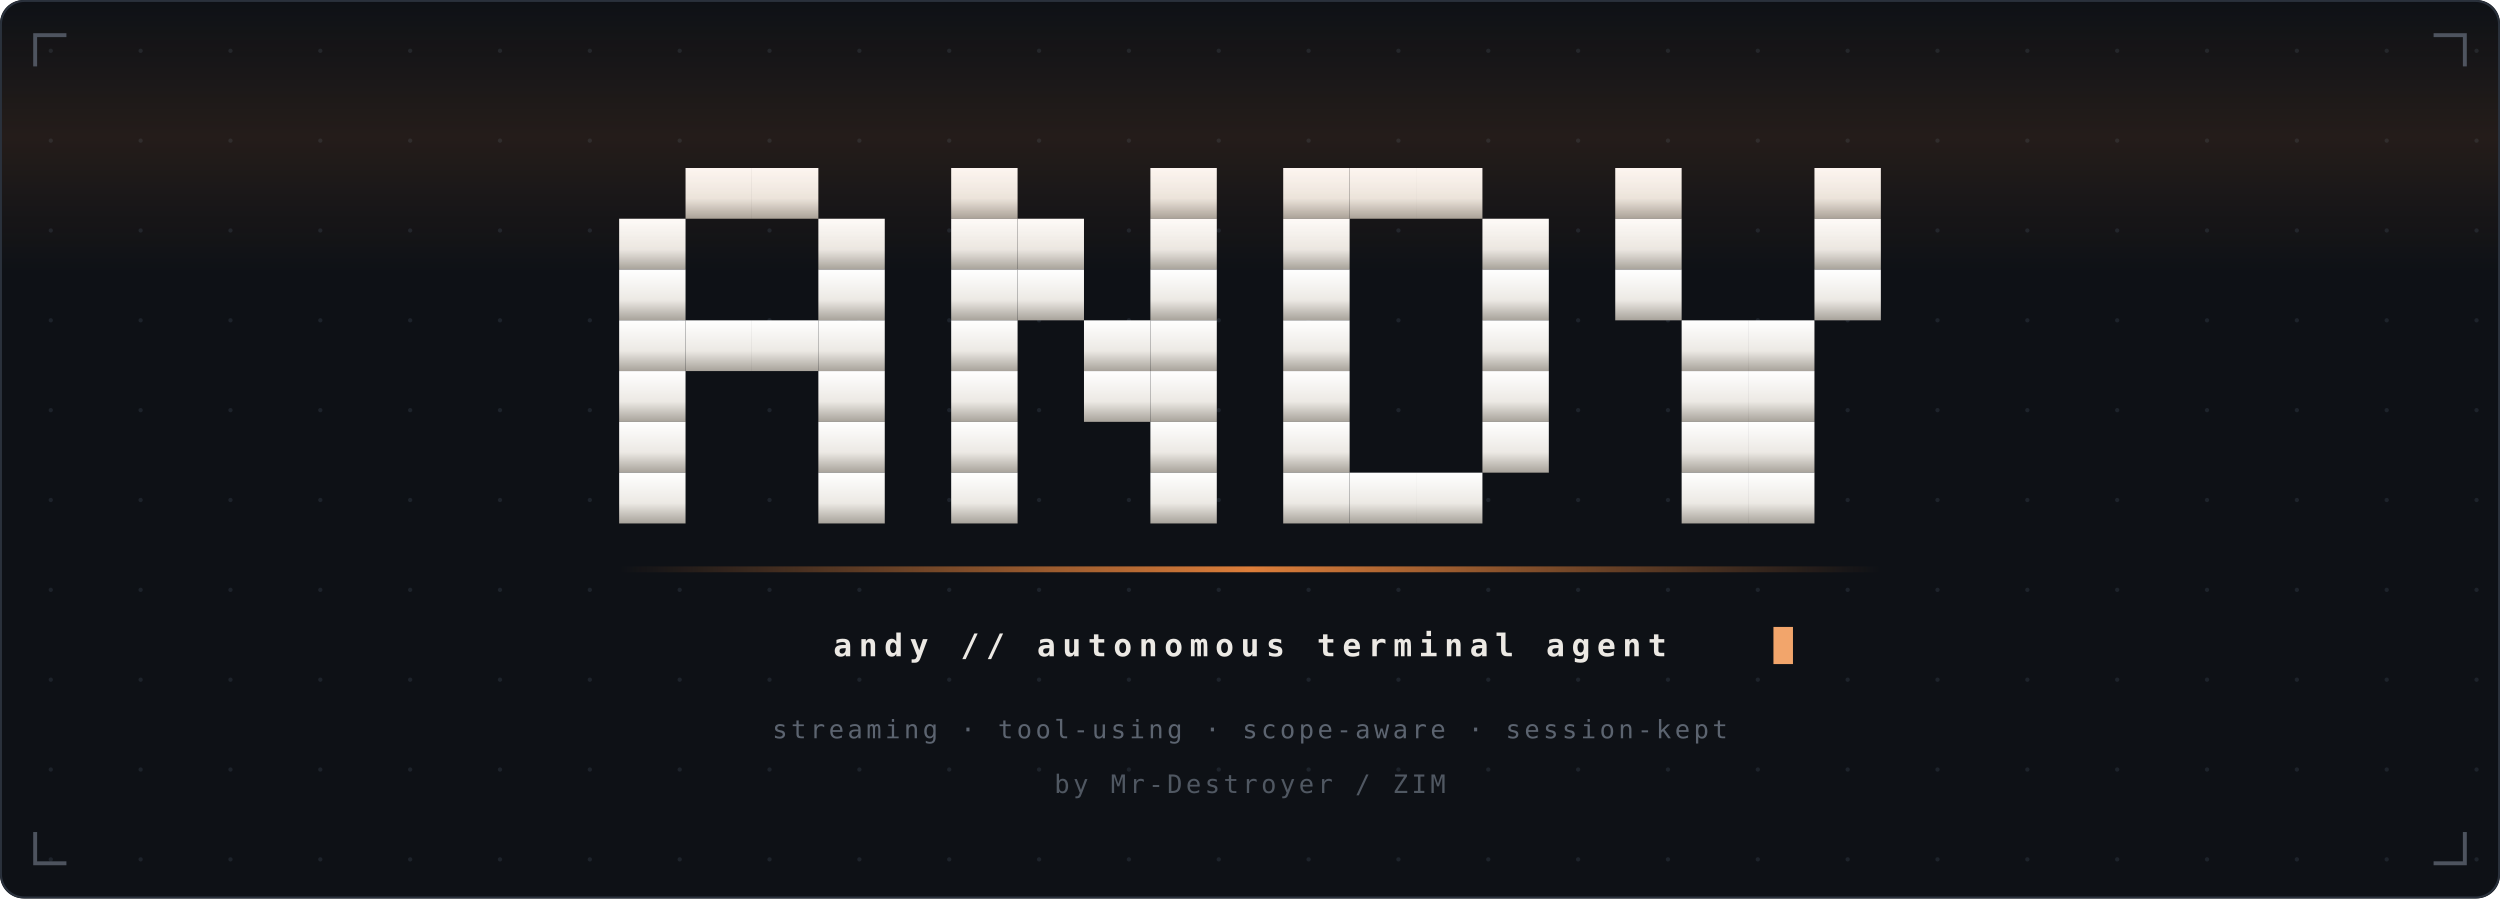
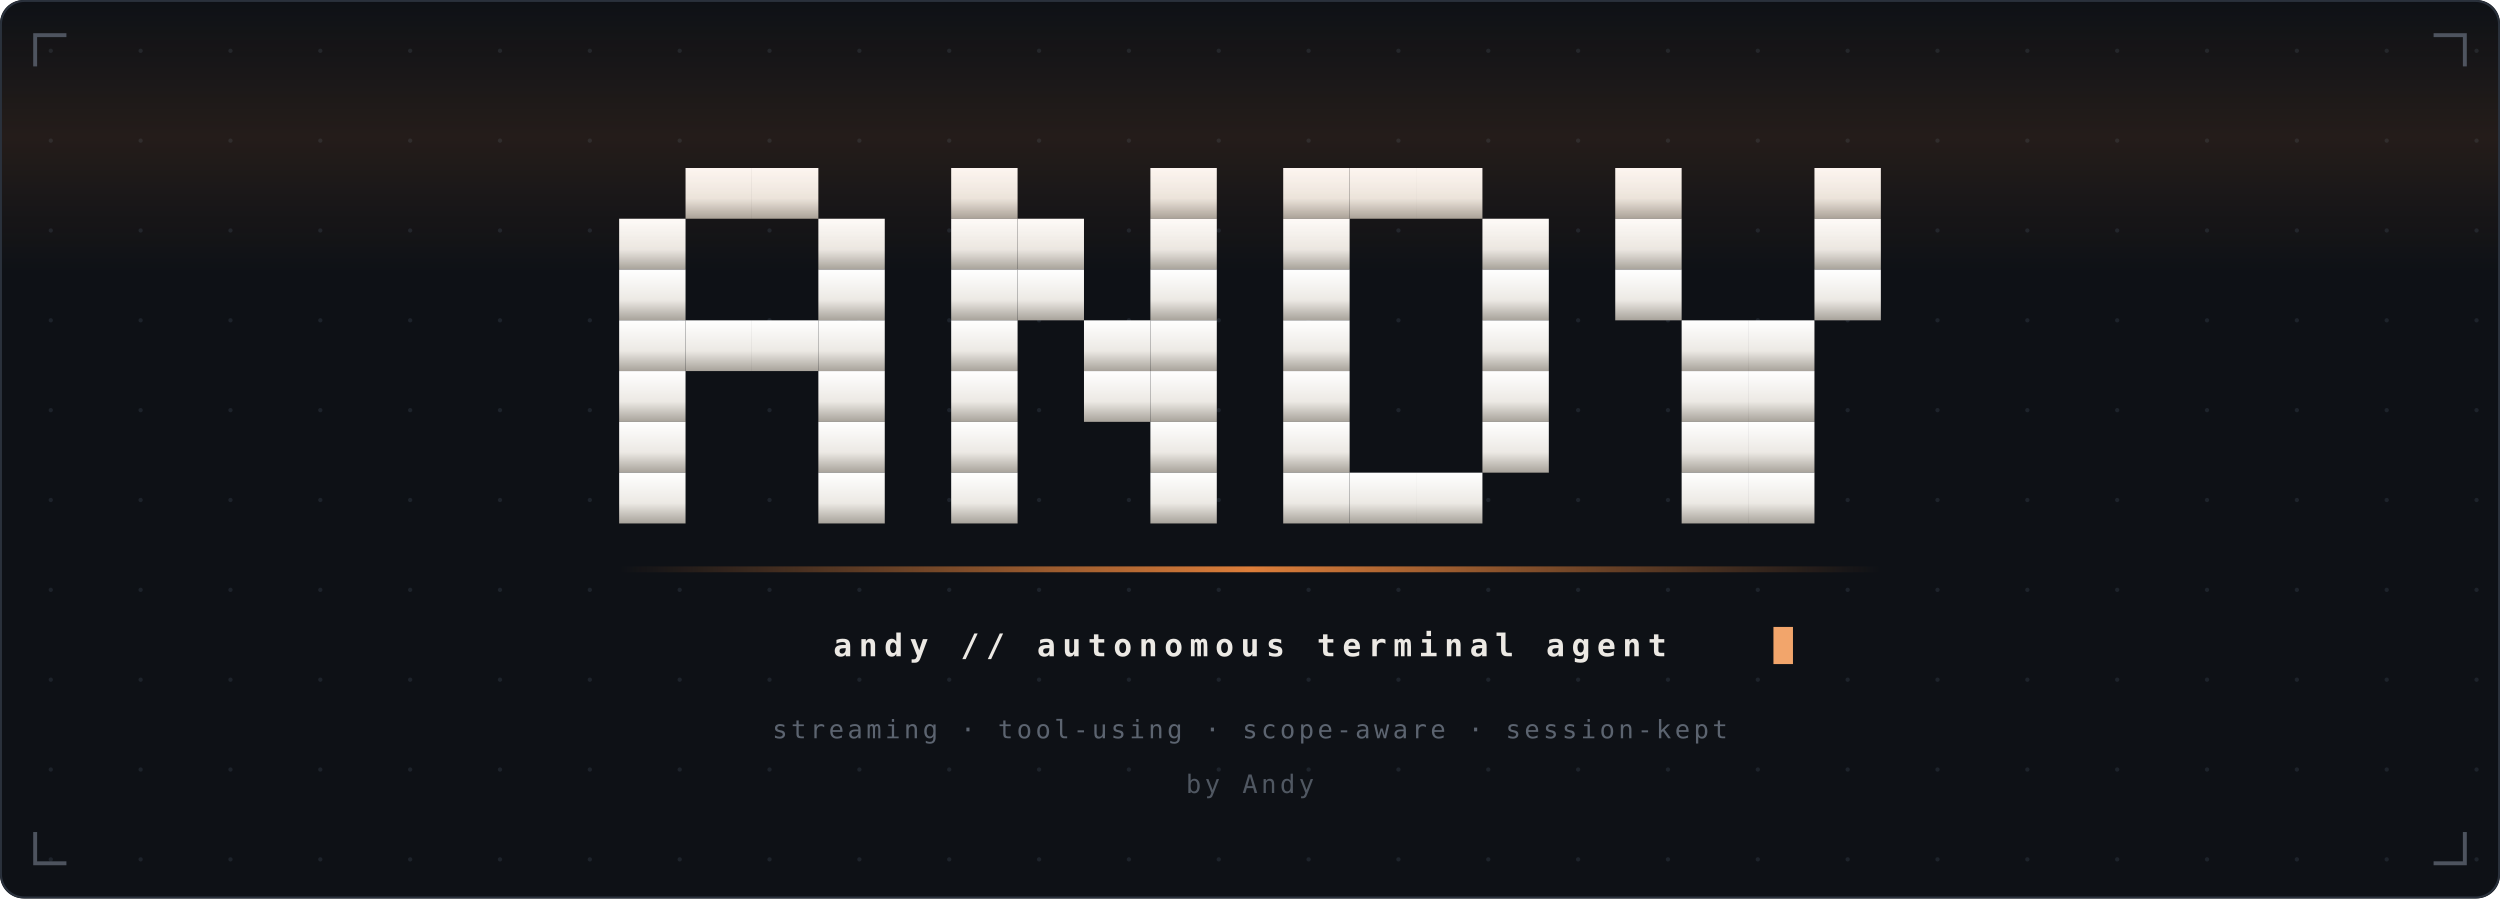
<svg xmlns="http://www.w3.org/2000/svg" viewBox="0 0 1280 460" width="1280" height="460" role="img" aria-label="ANDY">
  <defs>
    <linearGradient id="bone" x1="0" y1="0" x2="0" y2="1">
      <stop offset="0%" stop-color="#ffffff" />
      <stop offset="60%" stop-color="#ece9e4" />
      <stop offset="100%" stop-color="#a8a39b" />
    </linearGradient>
    <linearGradient id="emberline" x1="0" y1="0" x2="1" y2="0">
      <stop offset="0%" stop-color="#e8843c" stop-opacity="0" />
      <stop offset="50%" stop-color="#e8843c" stop-opacity="0.95" />
      <stop offset="100%" stop-color="#e8843c" stop-opacity="0" />
    </linearGradient>
    <linearGradient id="beam" x1="0" y1="0" x2="0" y2="1">
      <stop offset="0%" stop-color="#e8843c" stop-opacity="0" />
      <stop offset="50%" stop-color="#e8843c" stop-opacity="0.10" />
      <stop offset="100%" stop-color="#e8843c" stop-opacity="0" />
    </linearGradient>
    <filter id="soft" x="-30%" y="-30%" width="160%" height="160%">
      <feGaussianBlur stdDeviation="5" result="b" />
      <feMerge>
        <feMergeNode in="b" />
        <feMergeNode in="SourceGraphic" />
      </feMerge>
    </filter>
    <clipPath id="frame">
      <rect x="0" y="0" width="1280" height="460" rx="12" />
    </clipPath>
  </defs>
  <style>
    /* Base state fully visible — the pulse only breathes, never hides. */
    .ltr { fill: url(#bone); animation: breathe 4.2s ease-in-out infinite; }
    @keyframes breathe { 0%,100% { opacity: 1; } 50% { opacity: 0.82; } }

    .rule { animation: ember 4.6s ease-in-out infinite; }
    @keyframes ember { 0%,100% { opacity: 0.55; } 50% { opacity: 1; } }

    .scan { animation: scan 7s linear infinite; }
    @keyframes scan { 0% { transform: translateY(-140px); } 100% { transform: translateY(600px); } }

    .cur { animation: blink 1.05s steps(1,end) infinite; }
    @keyframes blink { 0%,49% { opacity: 1; } 50%,100% { opacity: 0; } }

    .tag  { font: 600 16px ui-monospace, SFMono-Regular, Menlo, Consolas, monospace; letter-spacing: 3.4px; fill: #ece9e4;
             paint-order: stroke; stroke: #0e1116; stroke-width: 6; stroke-linejoin: round; }
    .meta { font: 13px ui-monospace, SFMono-Regular, Menlo, Consolas, monospace; letter-spacing: 1.8px; fill: #5c6470; }

    @media (prefers-reduced-motion: reduce) {
      .ltr, .rule, .scan, .cur { animation: none; }
    }
  </style>
  <g clip-path="url(#frame)">
    <rect width="1280" height="460" fill="#0e1116" />
    <g fill="#2a313c" opacity="0.55">
      <circle cx="26" cy="26" r="1.1" />
      <circle cx="72" cy="26" r="1.1" />
      <circle cx="118" cy="26" r="1.1" />
      <circle cx="164" cy="26" r="1.1" />
      <circle cx="210" cy="26" r="1.1" />
      <circle cx="256" cy="26" r="1.1" />
      <circle cx="302" cy="26" r="1.1" />
      <circle cx="348" cy="26" r="1.1" />
      <circle cx="394" cy="26" r="1.1" />
      <circle cx="440" cy="26" r="1.1" />
      <circle cx="486" cy="26" r="1.1" />
      <circle cx="532" cy="26" r="1.1" />
      <circle cx="578" cy="26" r="1.1" />
      <circle cx="624" cy="26" r="1.1" />
      <circle cx="670" cy="26" r="1.1" />
      <circle cx="716" cy="26" r="1.1" />
      <circle cx="762" cy="26" r="1.1" />
      <circle cx="808" cy="26" r="1.1" />
      <circle cx="854" cy="26" r="1.1" />
      <circle cx="900" cy="26" r="1.1" />
      <circle cx="946" cy="26" r="1.1" />
      <circle cx="992" cy="26" r="1.1" />
      <circle cx="1038" cy="26" r="1.1" />
      <circle cx="1084" cy="26" r="1.1" />
      <circle cx="1130" cy="26" r="1.1" />
      <circle cx="1176" cy="26" r="1.1" />
      <circle cx="1222" cy="26" r="1.1" />
      <circle cx="1268" cy="26" r="1.1" />
      <circle cx="26" cy="72" r="1.1" />
      <circle cx="72" cy="72" r="1.1" />
      <circle cx="118" cy="72" r="1.1" />
      <circle cx="164" cy="72" r="1.1" />
      <circle cx="210" cy="72" r="1.1" />
      <circle cx="256" cy="72" r="1.1" />
      <circle cx="302" cy="72" r="1.1" />
      <circle cx="348" cy="72" r="1.1" />
      <circle cx="394" cy="72" r="1.1" />
      <circle cx="440" cy="72" r="1.1" />
      <circle cx="486" cy="72" r="1.1" />
      <circle cx="532" cy="72" r="1.1" />
      <circle cx="578" cy="72" r="1.1" />
      <circle cx="624" cy="72" r="1.1" />
      <circle cx="670" cy="72" r="1.1" />
      <circle cx="716" cy="72" r="1.1" />
      <circle cx="762" cy="72" r="1.1" />
      <circle cx="808" cy="72" r="1.1" />
      <circle cx="854" cy="72" r="1.1" />
      <circle cx="900" cy="72" r="1.1" />
      <circle cx="946" cy="72" r="1.1" />
      <circle cx="992" cy="72" r="1.1" />
      <circle cx="1038" cy="72" r="1.1" />
      <circle cx="1084" cy="72" r="1.1" />
      <circle cx="1130" cy="72" r="1.1" />
      <circle cx="1176" cy="72" r="1.1" />
      <circle cx="1222" cy="72" r="1.1" />
      <circle cx="1268" cy="72" r="1.1" />
      <circle cx="26" cy="118" r="1.1" />
      <circle cx="72" cy="118" r="1.1" />
      <circle cx="118" cy="118" r="1.1" />
      <circle cx="164" cy="118" r="1.1" />
      <circle cx="210" cy="118" r="1.1" />
      <circle cx="256" cy="118" r="1.1" />
      <circle cx="302" cy="118" r="1.1" />
      <circle cx="348" cy="118" r="1.1" />
      <circle cx="394" cy="118" r="1.1" />
      <circle cx="440" cy="118" r="1.1" />
      <circle cx="486" cy="118" r="1.1" />
      <circle cx="532" cy="118" r="1.1" />
      <circle cx="578" cy="118" r="1.1" />
      <circle cx="624" cy="118" r="1.1" />
      <circle cx="670" cy="118" r="1.1" />
      <circle cx="716" cy="118" r="1.1" />
      <circle cx="762" cy="118" r="1.1" />
      <circle cx="808" cy="118" r="1.1" />
      <circle cx="854" cy="118" r="1.1" />
      <circle cx="900" cy="118" r="1.1" />
      <circle cx="946" cy="118" r="1.1" />
      <circle cx="992" cy="118" r="1.1" />
      <circle cx="1038" cy="118" r="1.1" />
      <circle cx="1084" cy="118" r="1.1" />
      <circle cx="1130" cy="118" r="1.1" />
      <circle cx="1176" cy="118" r="1.1" />
      <circle cx="1222" cy="118" r="1.1" />
      <circle cx="1268" cy="118" r="1.1" />
      <circle cx="26" cy="164" r="1.1" />
      <circle cx="72" cy="164" r="1.1" />
      <circle cx="118" cy="164" r="1.1" />
      <circle cx="164" cy="164" r="1.1" />
      <circle cx="210" cy="164" r="1.1" />
      <circle cx="256" cy="164" r="1.1" />
      <circle cx="302" cy="164" r="1.1" />
      <circle cx="348" cy="164" r="1.1" />
      <circle cx="394" cy="164" r="1.1" />
      <circle cx="440" cy="164" r="1.1" />
      <circle cx="486" cy="164" r="1.1" />
      <circle cx="532" cy="164" r="1.1" />
      <circle cx="578" cy="164" r="1.1" />
      <circle cx="624" cy="164" r="1.1" />
      <circle cx="670" cy="164" r="1.1" />
      <circle cx="716" cy="164" r="1.1" />
      <circle cx="762" cy="164" r="1.1" />
      <circle cx="808" cy="164" r="1.1" />
      <circle cx="854" cy="164" r="1.1" />
      <circle cx="900" cy="164" r="1.1" />
      <circle cx="946" cy="164" r="1.1" />
      <circle cx="992" cy="164" r="1.1" />
      <circle cx="1038" cy="164" r="1.1" />
      <circle cx="1084" cy="164" r="1.1" />
      <circle cx="1130" cy="164" r="1.1" />
      <circle cx="1176" cy="164" r="1.1" />
      <circle cx="1222" cy="164" r="1.1" />
      <circle cx="1268" cy="164" r="1.1" />
      <circle cx="26" cy="210" r="1.1" />
      <circle cx="72" cy="210" r="1.1" />
      <circle cx="118" cy="210" r="1.1" />
      <circle cx="164" cy="210" r="1.1" />
      <circle cx="210" cy="210" r="1.1" />
      <circle cx="256" cy="210" r="1.1" />
      <circle cx="302" cy="210" r="1.1" />
      <circle cx="348" cy="210" r="1.1" />
      <circle cx="394" cy="210" r="1.1" />
      <circle cx="440" cy="210" r="1.1" />
      <circle cx="486" cy="210" r="1.1" />
      <circle cx="532" cy="210" r="1.1" />
      <circle cx="578" cy="210" r="1.1" />
      <circle cx="624" cy="210" r="1.1" />
      <circle cx="670" cy="210" r="1.1" />
      <circle cx="716" cy="210" r="1.1" />
      <circle cx="762" cy="210" r="1.1" />
      <circle cx="808" cy="210" r="1.1" />
      <circle cx="854" cy="210" r="1.1" />
      <circle cx="900" cy="210" r="1.1" />
      <circle cx="946" cy="210" r="1.1" />
      <circle cx="992" cy="210" r="1.1" />
      <circle cx="1038" cy="210" r="1.1" />
      <circle cx="1084" cy="210" r="1.1" />
      <circle cx="1130" cy="210" r="1.1" />
      <circle cx="1176" cy="210" r="1.1" />
      <circle cx="1222" cy="210" r="1.1" />
      <circle cx="1268" cy="210" r="1.1" />
      <circle cx="26" cy="256" r="1.1" />
      <circle cx="72" cy="256" r="1.1" />
      <circle cx="118" cy="256" r="1.1" />
      <circle cx="164" cy="256" r="1.1" />
      <circle cx="210" cy="256" r="1.1" />
      <circle cx="256" cy="256" r="1.1" />
      <circle cx="302" cy="256" r="1.1" />
      <circle cx="348" cy="256" r="1.1" />
      <circle cx="394" cy="256" r="1.1" />
      <circle cx="440" cy="256" r="1.1" />
      <circle cx="486" cy="256" r="1.1" />
      <circle cx="532" cy="256" r="1.1" />
      <circle cx="578" cy="256" r="1.1" />
      <circle cx="624" cy="256" r="1.1" />
      <circle cx="670" cy="256" r="1.1" />
      <circle cx="716" cy="256" r="1.1" />
      <circle cx="762" cy="256" r="1.1" />
      <circle cx="808" cy="256" r="1.1" />
      <circle cx="854" cy="256" r="1.1" />
      <circle cx="900" cy="256" r="1.1" />
      <circle cx="946" cy="256" r="1.1" />
      <circle cx="992" cy="256" r="1.1" />
      <circle cx="1038" cy="256" r="1.1" />
      <circle cx="1084" cy="256" r="1.1" />
      <circle cx="1130" cy="256" r="1.1" />
      <circle cx="1176" cy="256" r="1.1" />
      <circle cx="1222" cy="256" r="1.1" />
      <circle cx="1268" cy="256" r="1.1" />
      <circle cx="26" cy="302" r="1.1" />
      <circle cx="72" cy="302" r="1.1" />
      <circle cx="118" cy="302" r="1.1" />
      <circle cx="164" cy="302" r="1.1" />
      <circle cx="210" cy="302" r="1.1" />
      <circle cx="256" cy="302" r="1.1" />
      <circle cx="302" cy="302" r="1.1" />
      <circle cx="348" cy="302" r="1.1" />
      <circle cx="394" cy="302" r="1.1" />
      <circle cx="440" cy="302" r="1.1" />
      <circle cx="486" cy="302" r="1.1" />
      <circle cx="532" cy="302" r="1.1" />
      <circle cx="578" cy="302" r="1.1" />
      <circle cx="624" cy="302" r="1.1" />
      <circle cx="670" cy="302" r="1.1" />
      <circle cx="716" cy="302" r="1.1" />
      <circle cx="762" cy="302" r="1.1" />
      <circle cx="808" cy="302" r="1.1" />
      <circle cx="854" cy="302" r="1.1" />
      <circle cx="900" cy="302" r="1.1" />
      <circle cx="946" cy="302" r="1.1" />
      <circle cx="992" cy="302" r="1.1" />
      <circle cx="1038" cy="302" r="1.1" />
      <circle cx="1084" cy="302" r="1.1" />
      <circle cx="1130" cy="302" r="1.1" />
      <circle cx="1176" cy="302" r="1.1" />
      <circle cx="1222" cy="302" r="1.1" />
      <circle cx="1268" cy="302" r="1.1" />
      <circle cx="26" cy="348" r="1.1" />
      <circle cx="72" cy="348" r="1.1" />
      <circle cx="118" cy="348" r="1.1" />
      <circle cx="164" cy="348" r="1.1" />
      <circle cx="210" cy="348" r="1.1" />
      <circle cx="256" cy="348" r="1.1" />
      <circle cx="302" cy="348" r="1.1" />
      <circle cx="348" cy="348" r="1.1" />
      <circle cx="394" cy="348" r="1.1" />
      <circle cx="440" cy="348" r="1.1" />
      <circle cx="486" cy="348" r="1.1" />
      <circle cx="532" cy="348" r="1.1" />
      <circle cx="578" cy="348" r="1.1" />
      <circle cx="624" cy="348" r="1.1" />
      <circle cx="670" cy="348" r="1.1" />
      <circle cx="716" cy="348" r="1.1" />
      <circle cx="762" cy="348" r="1.1" />
      <circle cx="808" cy="348" r="1.1" />
      <circle cx="854" cy="348" r="1.1" />
      <circle cx="900" cy="348" r="1.1" />
      <circle cx="946" cy="348" r="1.1" />
      <circle cx="992" cy="348" r="1.1" />
      <circle cx="1038" cy="348" r="1.1" />
      <circle cx="1084" cy="348" r="1.1" />
      <circle cx="1130" cy="348" r="1.1" />
      <circle cx="1176" cy="348" r="1.1" />
      <circle cx="1222" cy="348" r="1.1" />
      <circle cx="1268" cy="348" r="1.1" />
      <circle cx="26" cy="394" r="1.1" />
      <circle cx="72" cy="394" r="1.1" />
      <circle cx="118" cy="394" r="1.1" />
      <circle cx="164" cy="394" r="1.1" />
      <circle cx="210" cy="394" r="1.1" />
      <circle cx="256" cy="394" r="1.1" />
      <circle cx="302" cy="394" r="1.1" />
      <circle cx="348" cy="394" r="1.1" />
      <circle cx="394" cy="394" r="1.1" />
      <circle cx="440" cy="394" r="1.1" />
      <circle cx="486" cy="394" r="1.1" />
      <circle cx="532" cy="394" r="1.1" />
      <circle cx="578" cy="394" r="1.1" />
      <circle cx="624" cy="394" r="1.1" />
      <circle cx="670" cy="394" r="1.1" />
      <circle cx="716" cy="394" r="1.1" />
      <circle cx="762" cy="394" r="1.1" />
      <circle cx="808" cy="394" r="1.1" />
      <circle cx="854" cy="394" r="1.1" />
      <circle cx="900" cy="394" r="1.1" />
      <circle cx="946" cy="394" r="1.1" />
      <circle cx="992" cy="394" r="1.1" />
      <circle cx="1038" cy="394" r="1.1" />
      <circle cx="1084" cy="394" r="1.1" />
      <circle cx="1130" cy="394" r="1.1" />
      <circle cx="1176" cy="394" r="1.1" />
      <circle cx="1222" cy="394" r="1.1" />
      <circle cx="1268" cy="394" r="1.1" />
      <circle cx="26" cy="440" r="1.1" />
      <circle cx="72" cy="440" r="1.1" />
      <circle cx="118" cy="440" r="1.1" />
      <circle cx="164" cy="440" r="1.1" />
      <circle cx="210" cy="440" r="1.1" />
      <circle cx="256" cy="440" r="1.1" />
      <circle cx="302" cy="440" r="1.1" />
      <circle cx="348" cy="440" r="1.1" />
      <circle cx="394" cy="440" r="1.1" />
      <circle cx="440" cy="440" r="1.1" />
      <circle cx="486" cy="440" r="1.1" />
      <circle cx="532" cy="440" r="1.1" />
      <circle cx="578" cy="440" r="1.1" />
      <circle cx="624" cy="440" r="1.1" />
      <circle cx="670" cy="440" r="1.1" />
      <circle cx="716" cy="440" r="1.1" />
      <circle cx="762" cy="440" r="1.1" />
      <circle cx="808" cy="440" r="1.1" />
      <circle cx="854" cy="440" r="1.1" />
      <circle cx="900" cy="440" r="1.1" />
      <circle cx="946" cy="440" r="1.1" />
      <circle cx="992" cy="440" r="1.1" />
      <circle cx="1038" cy="440" r="1.1" />
      <circle cx="1084" cy="440" r="1.1" />
      <circle cx="1130" cy="440" r="1.1" />
      <circle cx="1176" cy="440" r="1.1" />
      <circle cx="1222" cy="440" r="1.1" />
      <circle cx="1268" cy="440" r="1.1" />
    </g>
    <g>
      <g class="ltr" style="animation-delay:0.00s">
        <rect x="351" y="86" width="34" height="26" />
        <rect x="385" y="86" width="34" height="26" />
        <rect x="317" y="112" width="34" height="26" />
        <rect x="419" y="112" width="34" height="26" />
        <rect x="317" y="138" width="34" height="26" />
        <rect x="419" y="138" width="34" height="26" />
        <rect x="317" y="164" width="34" height="26" />
        <rect x="351" y="164" width="34" height="26" />
        <rect x="385" y="164" width="34" height="26" />
        <rect x="419" y="164" width="34" height="26" />
        <rect x="317" y="190" width="34" height="26" />
        <rect x="419" y="190" width="34" height="26" />
        <rect x="317" y="216" width="34" height="26" />
        <rect x="419" y="216" width="34" height="26" />
        <rect x="317" y="242" width="34" height="26" />
        <rect x="419" y="242" width="34" height="26" />
      </g>
      <g class="ltr" style="animation-delay:0.14s">
        <rect x="487" y="86" width="34" height="26" />
        <rect x="589" y="86" width="34" height="26" />
        <rect x="487" y="112" width="34" height="26" />
        <rect x="521" y="112" width="34" height="26" />
        <rect x="589" y="112" width="34" height="26" />
        <rect x="487" y="138" width="34" height="26" />
        <rect x="521" y="138" width="34" height="26" />
        <rect x="589" y="138" width="34" height="26" />
        <rect x="487" y="164" width="34" height="26" />
        <rect x="555" y="164" width="34" height="26" />
        <rect x="589" y="164" width="34" height="26" />
        <rect x="487" y="190" width="34" height="26" />
        <rect x="555" y="190" width="34" height="26" />
        <rect x="589" y="190" width="34" height="26" />
        <rect x="487" y="216" width="34" height="26" />
        <rect x="589" y="216" width="34" height="26" />
        <rect x="487" y="242" width="34" height="26" />
        <rect x="589" y="242" width="34" height="26" />
      </g>
      <g class="ltr" style="animation-delay:0.28s">
        <rect x="657" y="86" width="34" height="26" />
        <rect x="691" y="86" width="34" height="26" />
        <rect x="725" y="86" width="34" height="26" />
        <rect x="657" y="112" width="34" height="26" />
        <rect x="759" y="112" width="34" height="26" />
        <rect x="657" y="138" width="34" height="26" />
        <rect x="759" y="138" width="34" height="26" />
        <rect x="657" y="164" width="34" height="26" />
        <rect x="759" y="164" width="34" height="26" />
        <rect x="657" y="190" width="34" height="26" />
        <rect x="759" y="190" width="34" height="26" />
        <rect x="657" y="216" width="34" height="26" />
        <rect x="759" y="216" width="34" height="26" />
        <rect x="657" y="242" width="34" height="26" />
        <rect x="691" y="242" width="34" height="26" />
        <rect x="725" y="242" width="34" height="26" />
      </g>
      <g class="ltr" style="animation-delay:0.42s">
        <rect x="827" y="86" width="34" height="26" />
        <rect x="929" y="86" width="34" height="26" />
        <rect x="827" y="112" width="34" height="26" />
        <rect x="929" y="112" width="34" height="26" />
        <rect x="827" y="138" width="34" height="26" />
        <rect x="929" y="138" width="34" height="26" />
        <rect x="861" y="164" width="34" height="26" />
        <rect x="895" y="164" width="34" height="26" />
        <rect x="861" y="190" width="34" height="26" />
        <rect x="895" y="190" width="34" height="26" />
        <rect x="861" y="216" width="34" height="26" />
        <rect x="895" y="216" width="34" height="26" />
        <rect x="861" y="242" width="34" height="26" />
        <rect x="895" y="242" width="34" height="26" />
      </g>
    </g>
    <rect class="rule" x="317" y="290" width="646" height="3" rx="1.5" fill="url(#emberline)" />
    <rect class="scan" x="0" y="0" width="1280" height="140" fill="url(#beam)" />
    <text class="tag" x="640" y="336" text-anchor="middle">andy // autonomous terminal agent</text>
    <rect class="cur" x="908" y="321" width="10" height="19" fill="#f2a56b" />
    <text class="meta" x="640" y="378" text-anchor="middle">streaming · tool-using · scope-aware · session-kept</text>
-     <text class="meta" x="640" y="406" text-anchor="middle" opacity="0.85">by Mr-Destroyer / ZIM</text>
+     <text class="meta" x="640" y="406" text-anchor="middle" opacity="0.85">by Andy</text>
    <g stroke="#5c6470" stroke-width="2" opacity="0.8">
      <path d="M 18 34 V 18 H 34" fill="none" />
      <path d="M 1262 34 V 18 H 1246" fill="none" />
      <path d="M 18 426 V 442 H 34" fill="none" />
      <path d="M 1262 426 V 442 H 1246" fill="none" />
    </g>
    <rect x="0.5" y="0.5" width="1279" height="459" rx="12" fill="none" stroke="#2a313c" />
  </g>
</svg>
